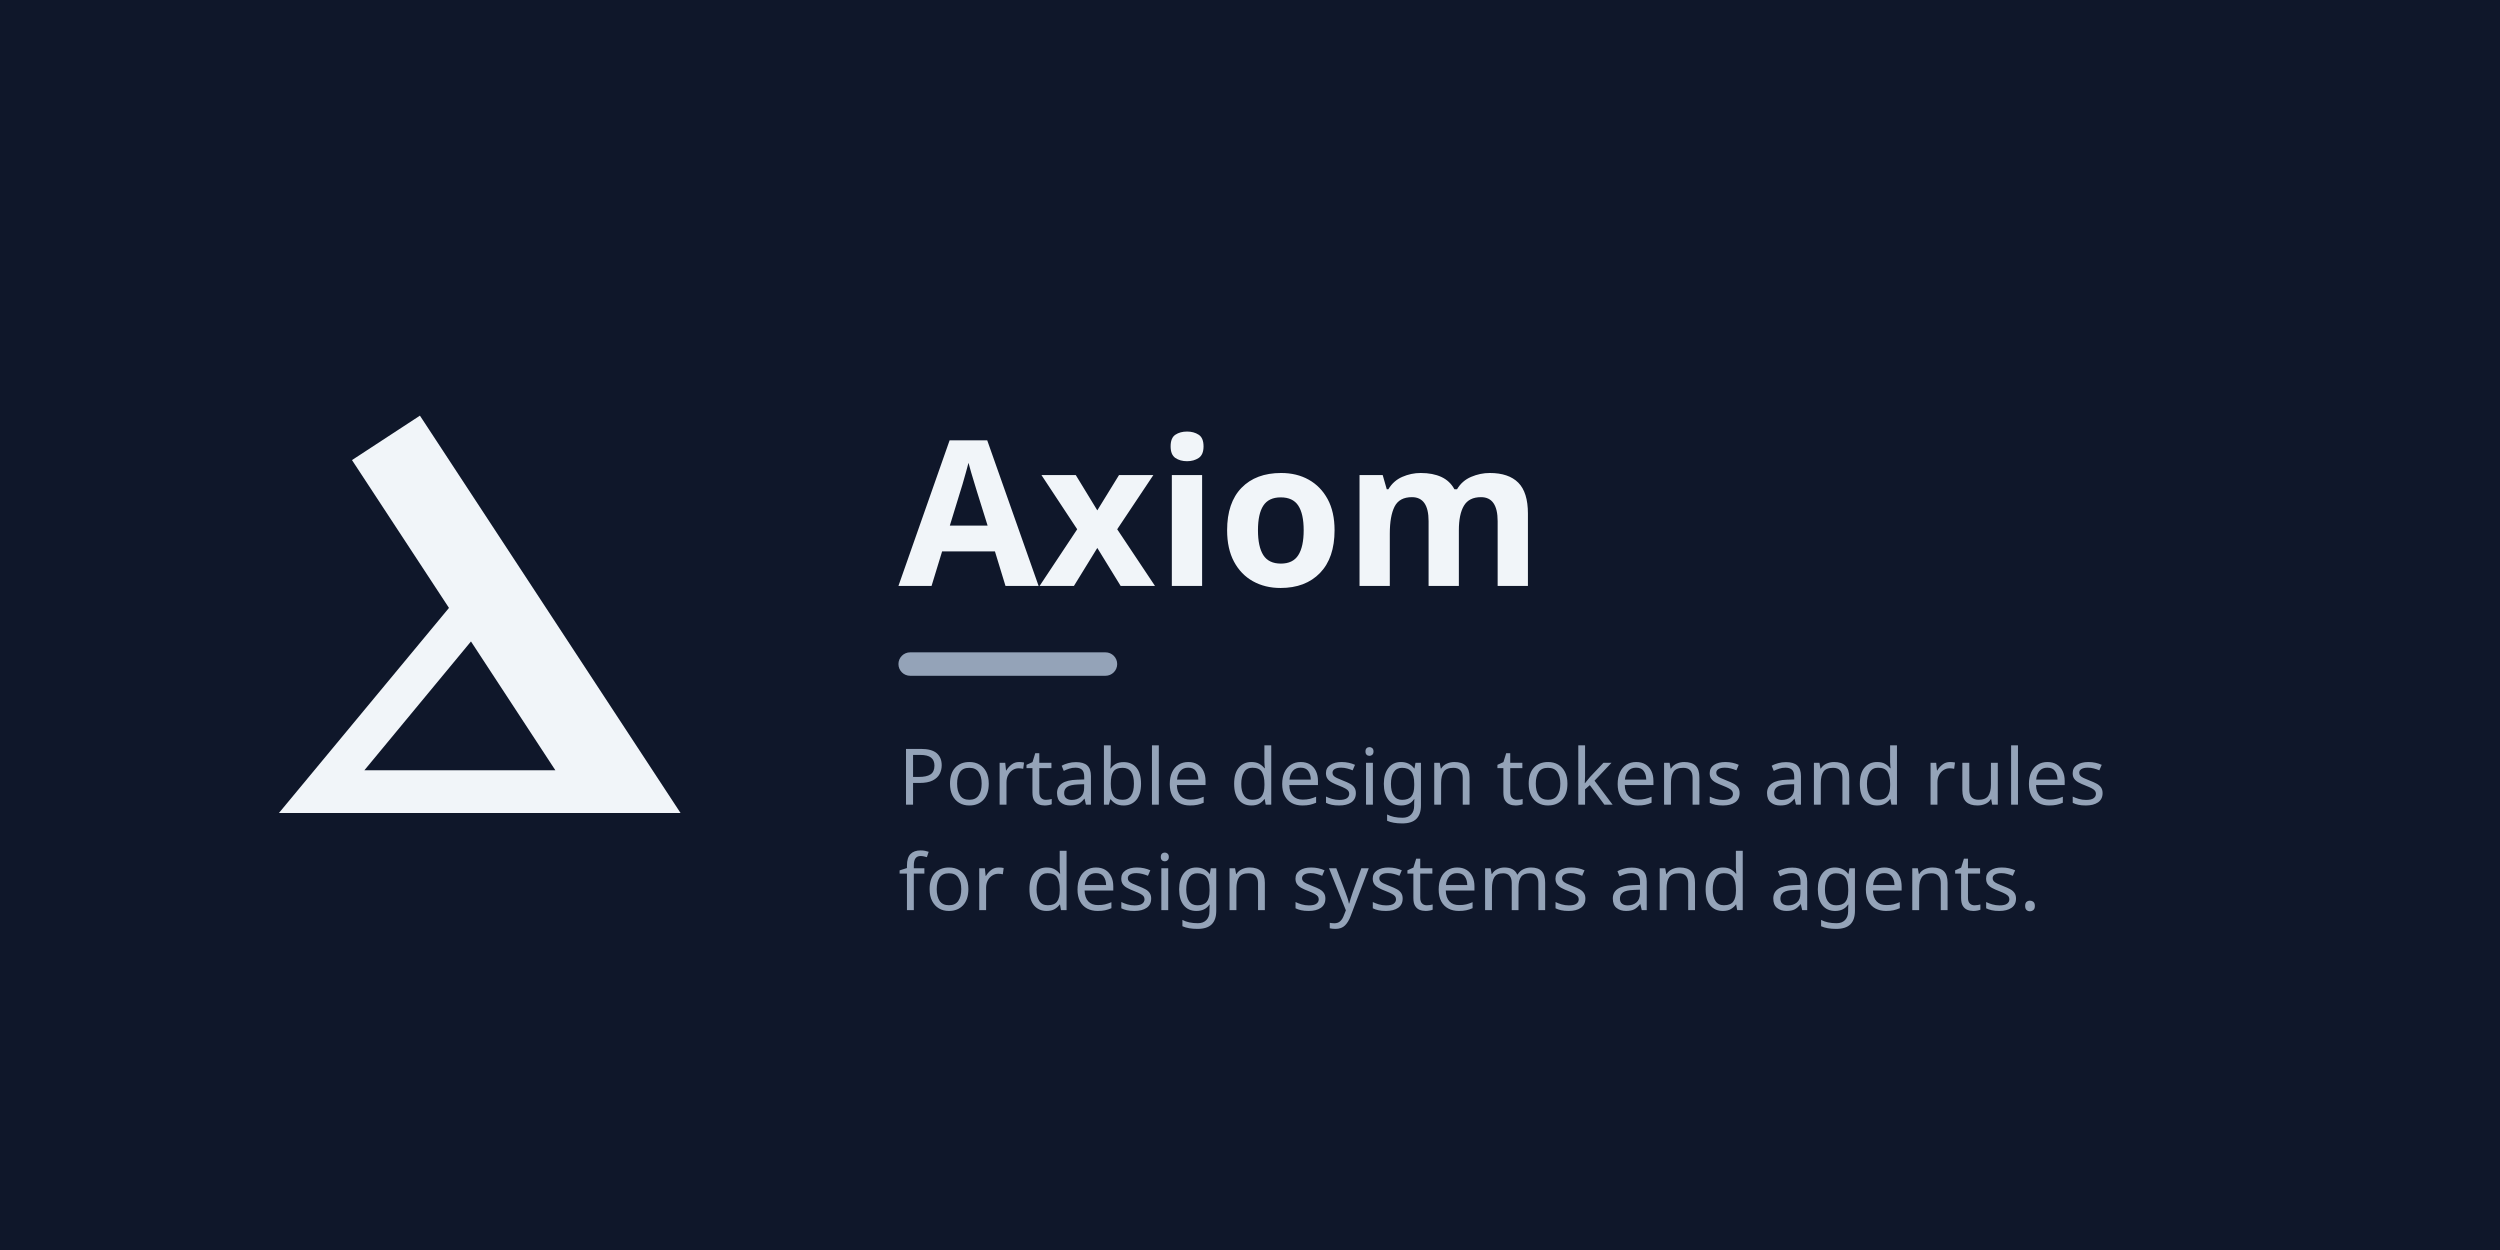
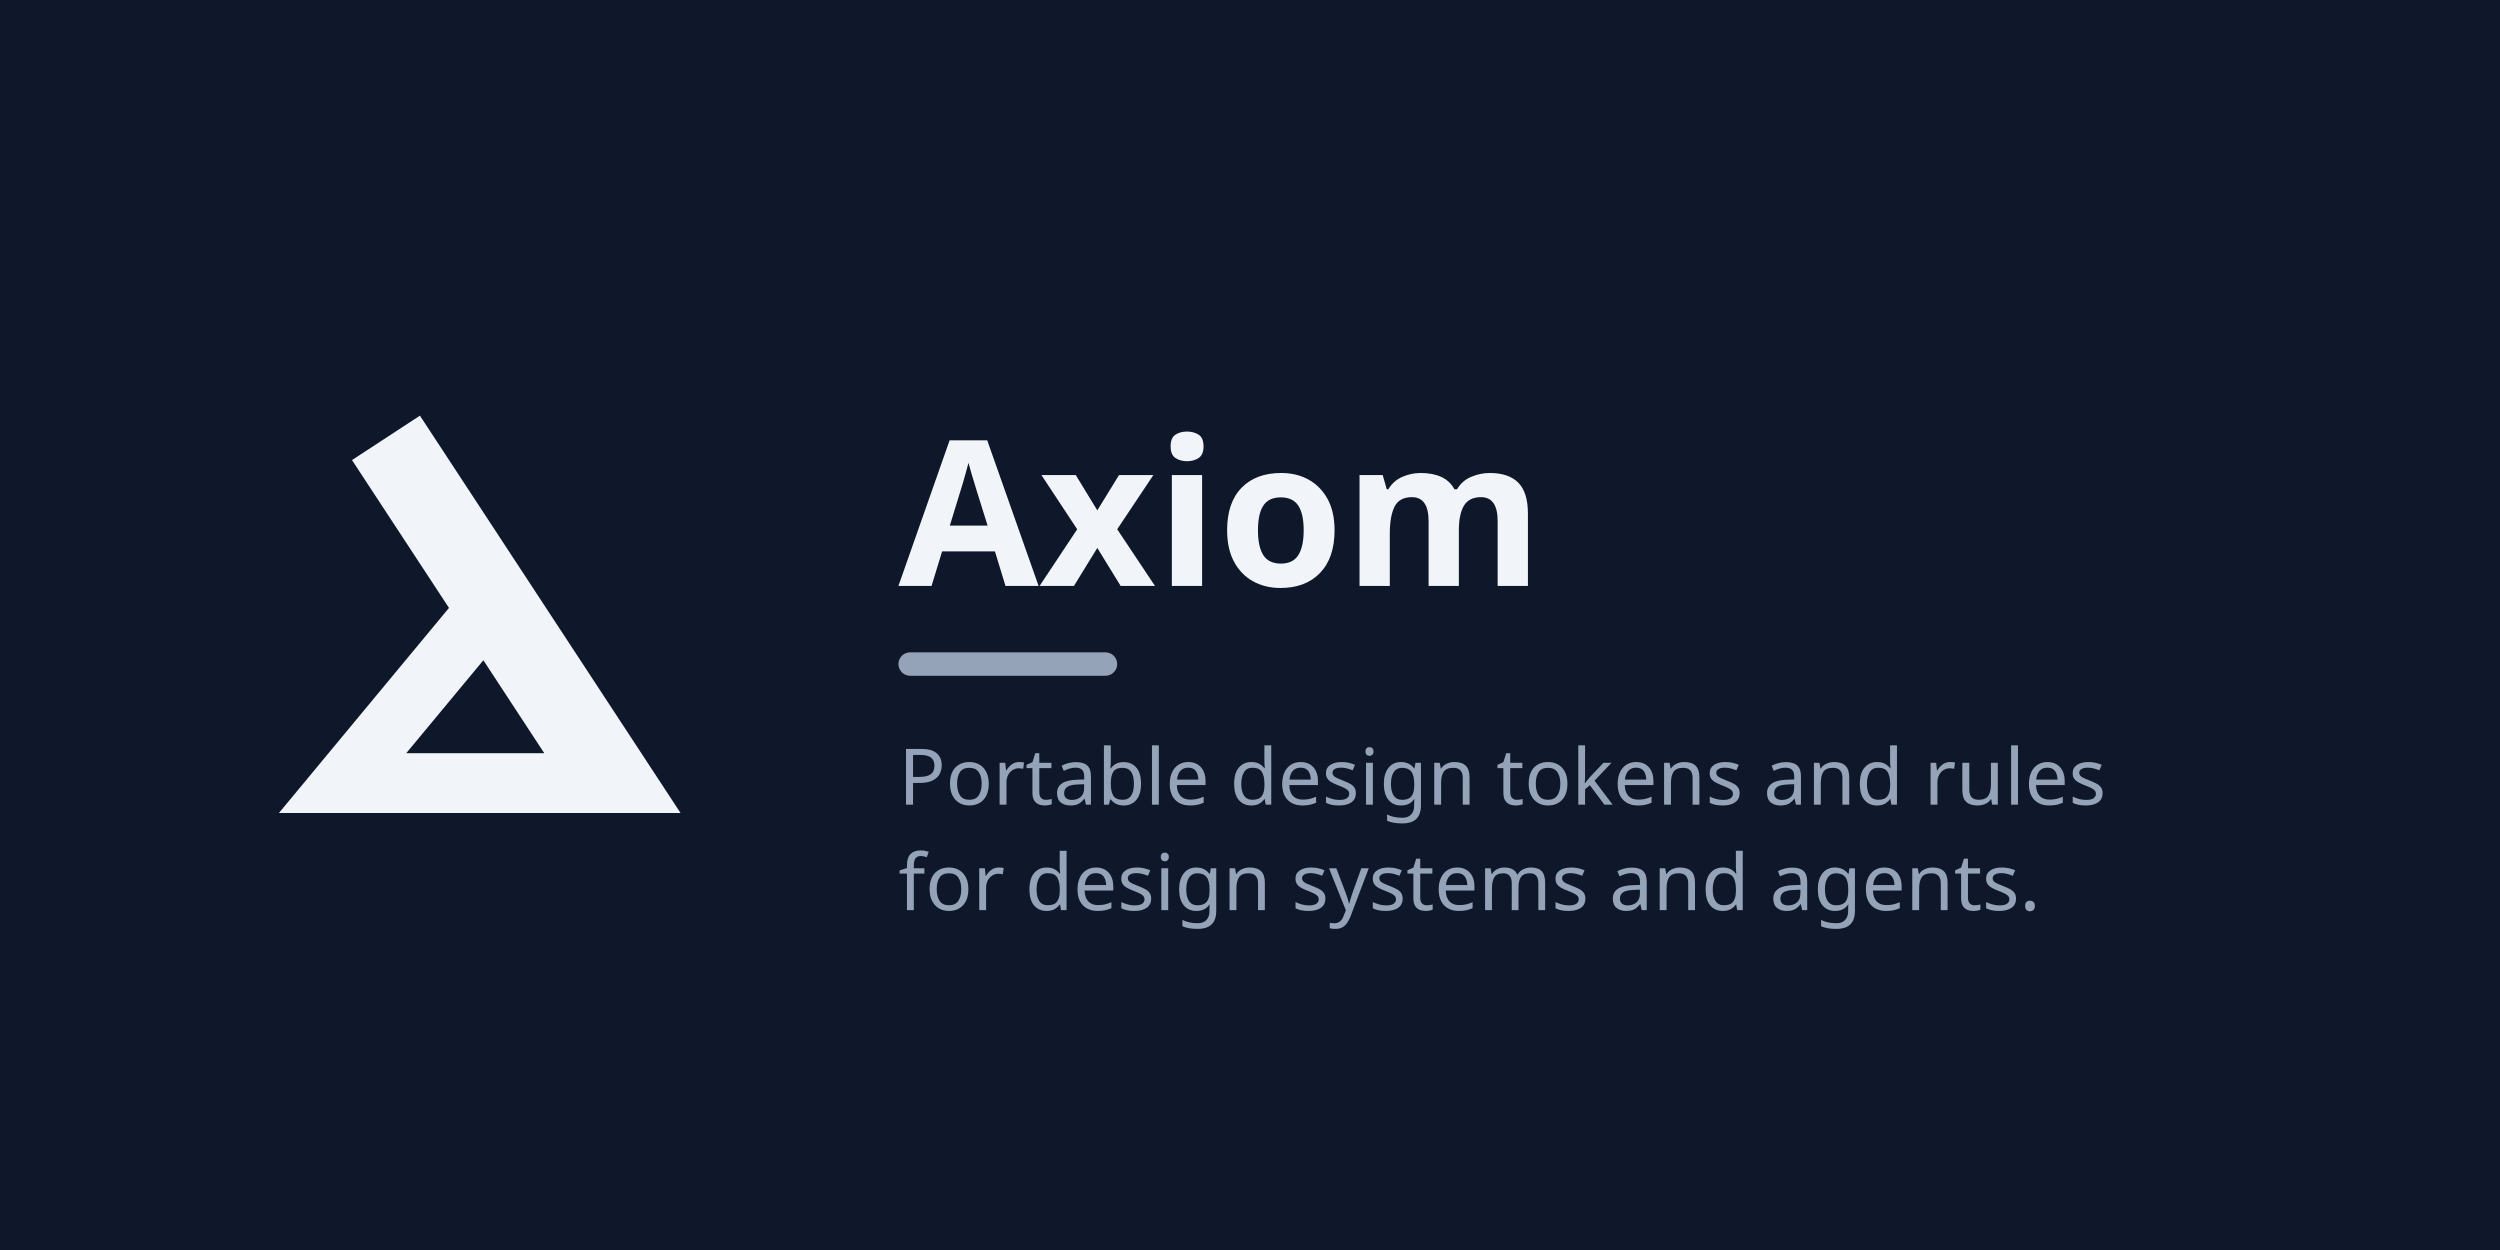
<svg xmlns="http://www.w3.org/2000/svg" viewBox="0 0 1280 640" width="1280" height="640" role="img">
  <rect width="1280" height="640" fill="#0f172a" />
  <g transform="translate(110 180) scale(1.09375)">
-     <path fill="#f1f5f9" fill-rule="evenodd" d="M64.2 50.8L96 30L218 216L30 216L109.6 120ZM70 196L159.4 196L119.9 135.7Z" />
+     <path fill="#f1f5f9" fill-rule="evenodd" d="M64.2 50.8L96 30L218 216L30 216L109.6 120ZM89.6 188L154.2 188L125.7 144.5Z" />
  </g>
  <text x="460" y="300" font-family="-apple-system, BlinkMacSystemFont, &quot;Segoe UI&quot;, &quot;Noto Sans&quot;, Helvetica, Arial, sans-serif" font-size="104" font-weight="700" fill="#f1f5f9">Axiom</text>
  <rect x="460" y="334" width="112" height="12" rx="6" fill="#94a3b8" />
  <text x="460" y="412" font-family="-apple-system, BlinkMacSystemFont, &quot;Segoe UI&quot;, &quot;Noto Sans&quot;, Helvetica, Arial, sans-serif" font-size="40" fill="#94a3b8">Portable design tokens and rules</text>
  <text x="460" y="466" font-family="-apple-system, BlinkMacSystemFont, &quot;Segoe UI&quot;, &quot;Noto Sans&quot;, Helvetica, Arial, sans-serif" font-size="40" fill="#94a3b8">for design systems and agents.</text>
</svg>
